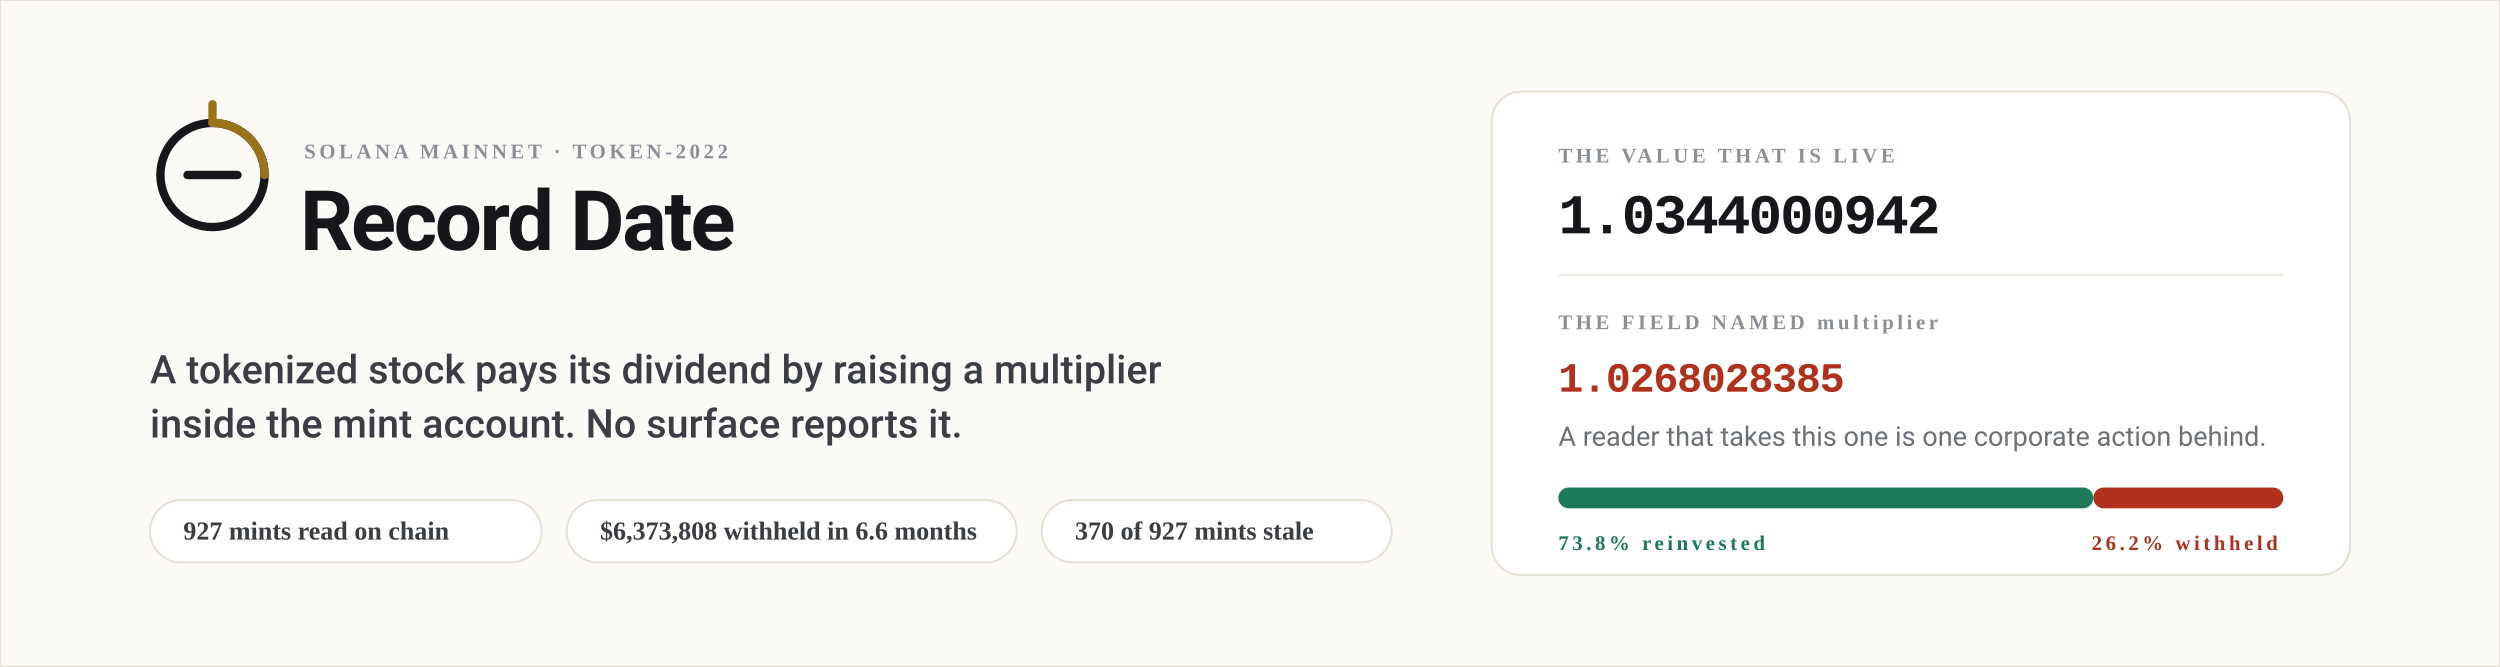
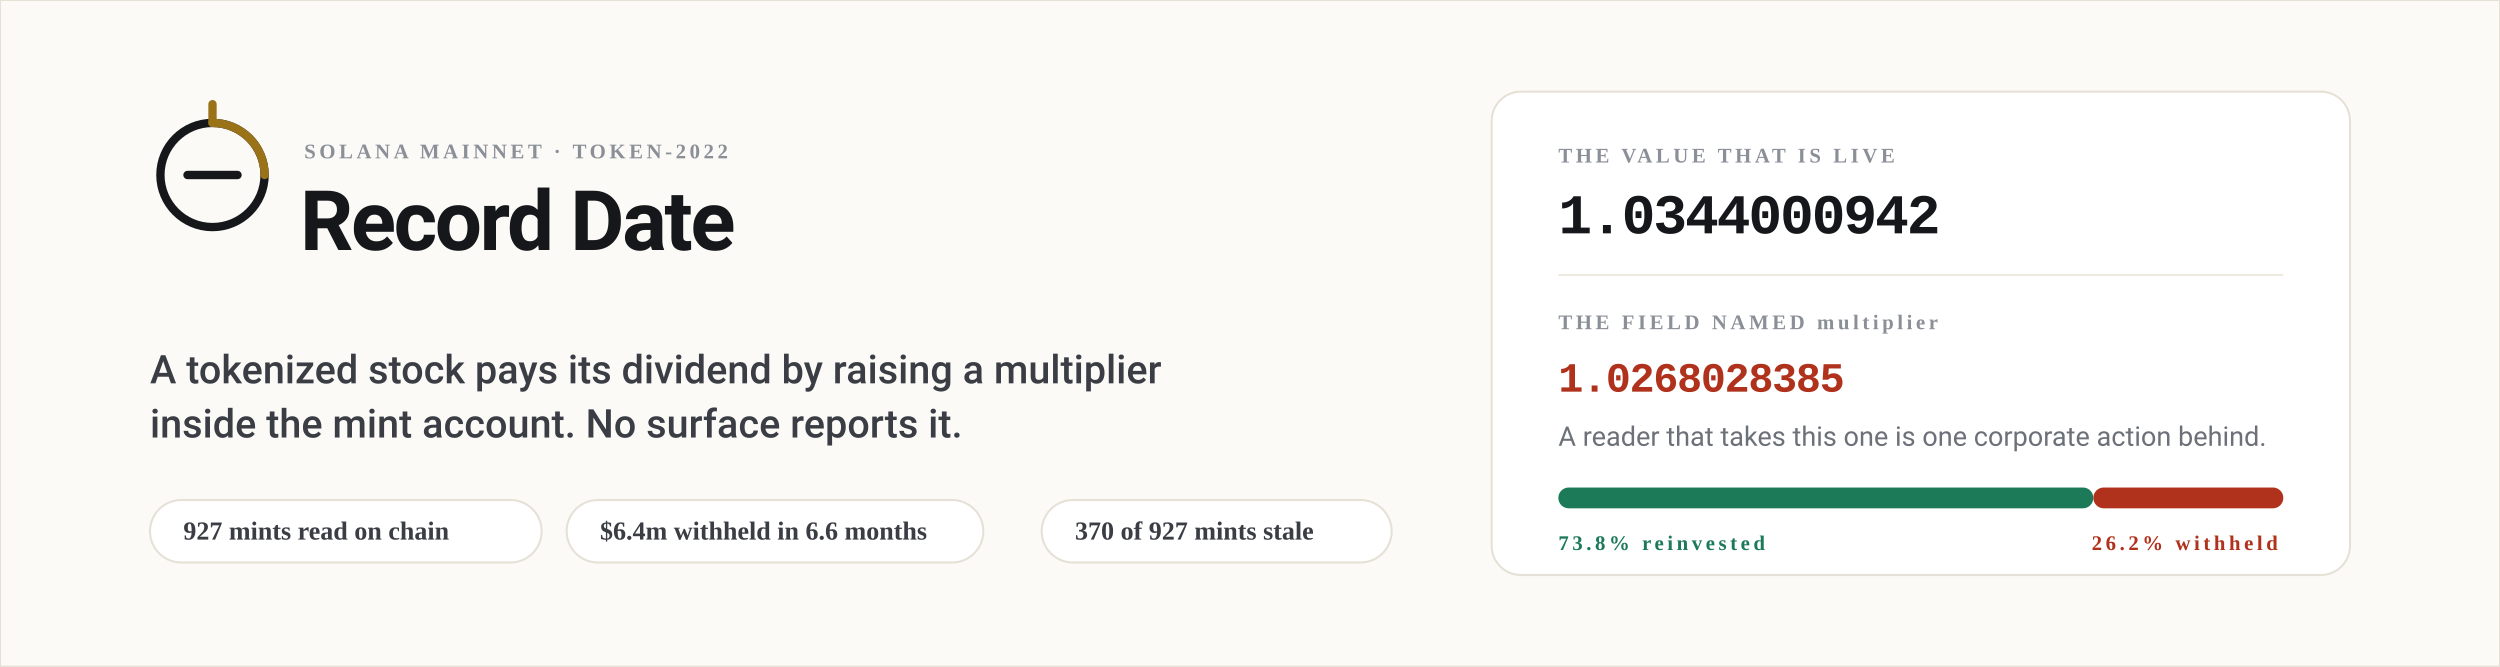
<svg xmlns="http://www.w3.org/2000/svg" viewBox="0 0 1200 320" width="1200" height="320" role="img" aria-label="Record Date: the dividend is a number in the Token-2022 mint account, and no surface reports it">
  <defs>
    <style>
      .sans{font-family:-apple-system,BlinkMacSystemFont,'Segoe UI',Roboto,Helvetica,Arial,sans-serif}
      .mono{font-family:ui-monospace,SFMono-Regular,Menlo,Consolas,'Liberation Mono',monospace}
      .eyebrow{font-size:10px;font-weight:700;letter-spacing:.17em;text-transform:uppercase;fill:#8b8f97}
      .pill{font-size:12.5px;font-weight:600;fill:#3a3d44}
      .chip{fill:#fff;stroke:#e6e1d6;stroke-width:1}
    </style>
  </defs>
  <rect width="1200" height="320" fill="#fbfaf7" />
  <rect x="0" y="0" width="1200" height="320" fill="none" stroke="#e6e1d6" stroke-width="1" />
  <g transform="translate(72,52)">
    <circle cx="30" cy="32" r="25" fill="none" stroke="#15171b" stroke-width="4" />
    <path d="M30 7 A25 25 0 0 1 55 32" fill="none" stroke="#9a7318" stroke-width="4" stroke-linecap="round" />
    <path d="M30 7V-2" stroke="#9a7318" stroke-width="4" stroke-linecap="round" />
    <path d="M18 32h24" stroke="#15171b" stroke-width="4" stroke-linecap="round" />
  </g>
  <text class="eyebrow" x="146" y="76">SOLANA MAINNET · TOKEN-2022</text>
  <text class="sans" x="144" y="120" font-size="40" font-weight="680" letter-spacing="-1.1" fill="#15171b">Record Date</text>
  <text class="sans" x="72" y="184" font-size="19" font-weight="500" fill="#3a3d44">
    A tokenized stock pays its dividend by raising a multiplier
  </text>
  <text class="sans" x="72" y="210" font-size="19" font-weight="500" fill="#3a3d44">
    inside the mint account. No surface reports it.
  </text>
  <rect class="chip" x="72" y="240" width="188" height="30" rx="15" />
  <text class="pill" x="88" y="259">927 mints read on chain</text>
-   <rect class="chip" x="272" y="240" width="216" height="30" rx="15" />
-   <text class="pill" x="288" y="259">$6,373,808 withheld in 6.6 months</text>
+   <rect class="chip" x="272" y="240" width="200" height="30" rx="15" />
+   <text class="pill" x="288" y="259">$6.4m withheld in 6.6 months</text>
  <rect class="chip" x="500" y="240" width="168" height="30" rx="15" />
  <text class="pill" x="516" y="259">370 of 927 mints stale</text>
  <rect x="716" y="44" width="412" height="232" rx="14" fill="#fff" stroke="#e6e1d6" />
  <text class="eyebrow" x="748" y="78">THE VALUE THAT IS LIVE</text>
  <text class="mono" x="748" y="112" font-size="27" font-weight="600" fill="#15171b" letter-spacing="-1">1.0344000942</text>
  <line x1="748" y1="132" x2="1096" y2="132" stroke="#efeae0" />
  <text class="eyebrow" x="748" y="158">THE FIELD NAMED multiplier</text>
  <text class="mono" x="748" y="188" font-size="20" font-weight="600" fill="#b0321c" letter-spacing="-.6">1.0268028385</text>
  <text class="sans" x="748" y="214" font-size="13" fill="#6c7078">
    A reader that takes this one is one corporate action behind.
  </text>
  <g>
    <rect x="748" y="234" width="256.8" height="10" rx="5" fill="#1c7a58" />
    <rect x="1004.8" y="234" width="91.2" height="10" rx="5" fill="#b0321c" />
    <text class="eyebrow" x="748" y="264" style="fill:#1c7a58">73.8% reinvested</text>
    <text class="eyebrow" x="1004" y="264" style="fill:#b0321c">26.2% withheld</text>
  </g>
</svg>
